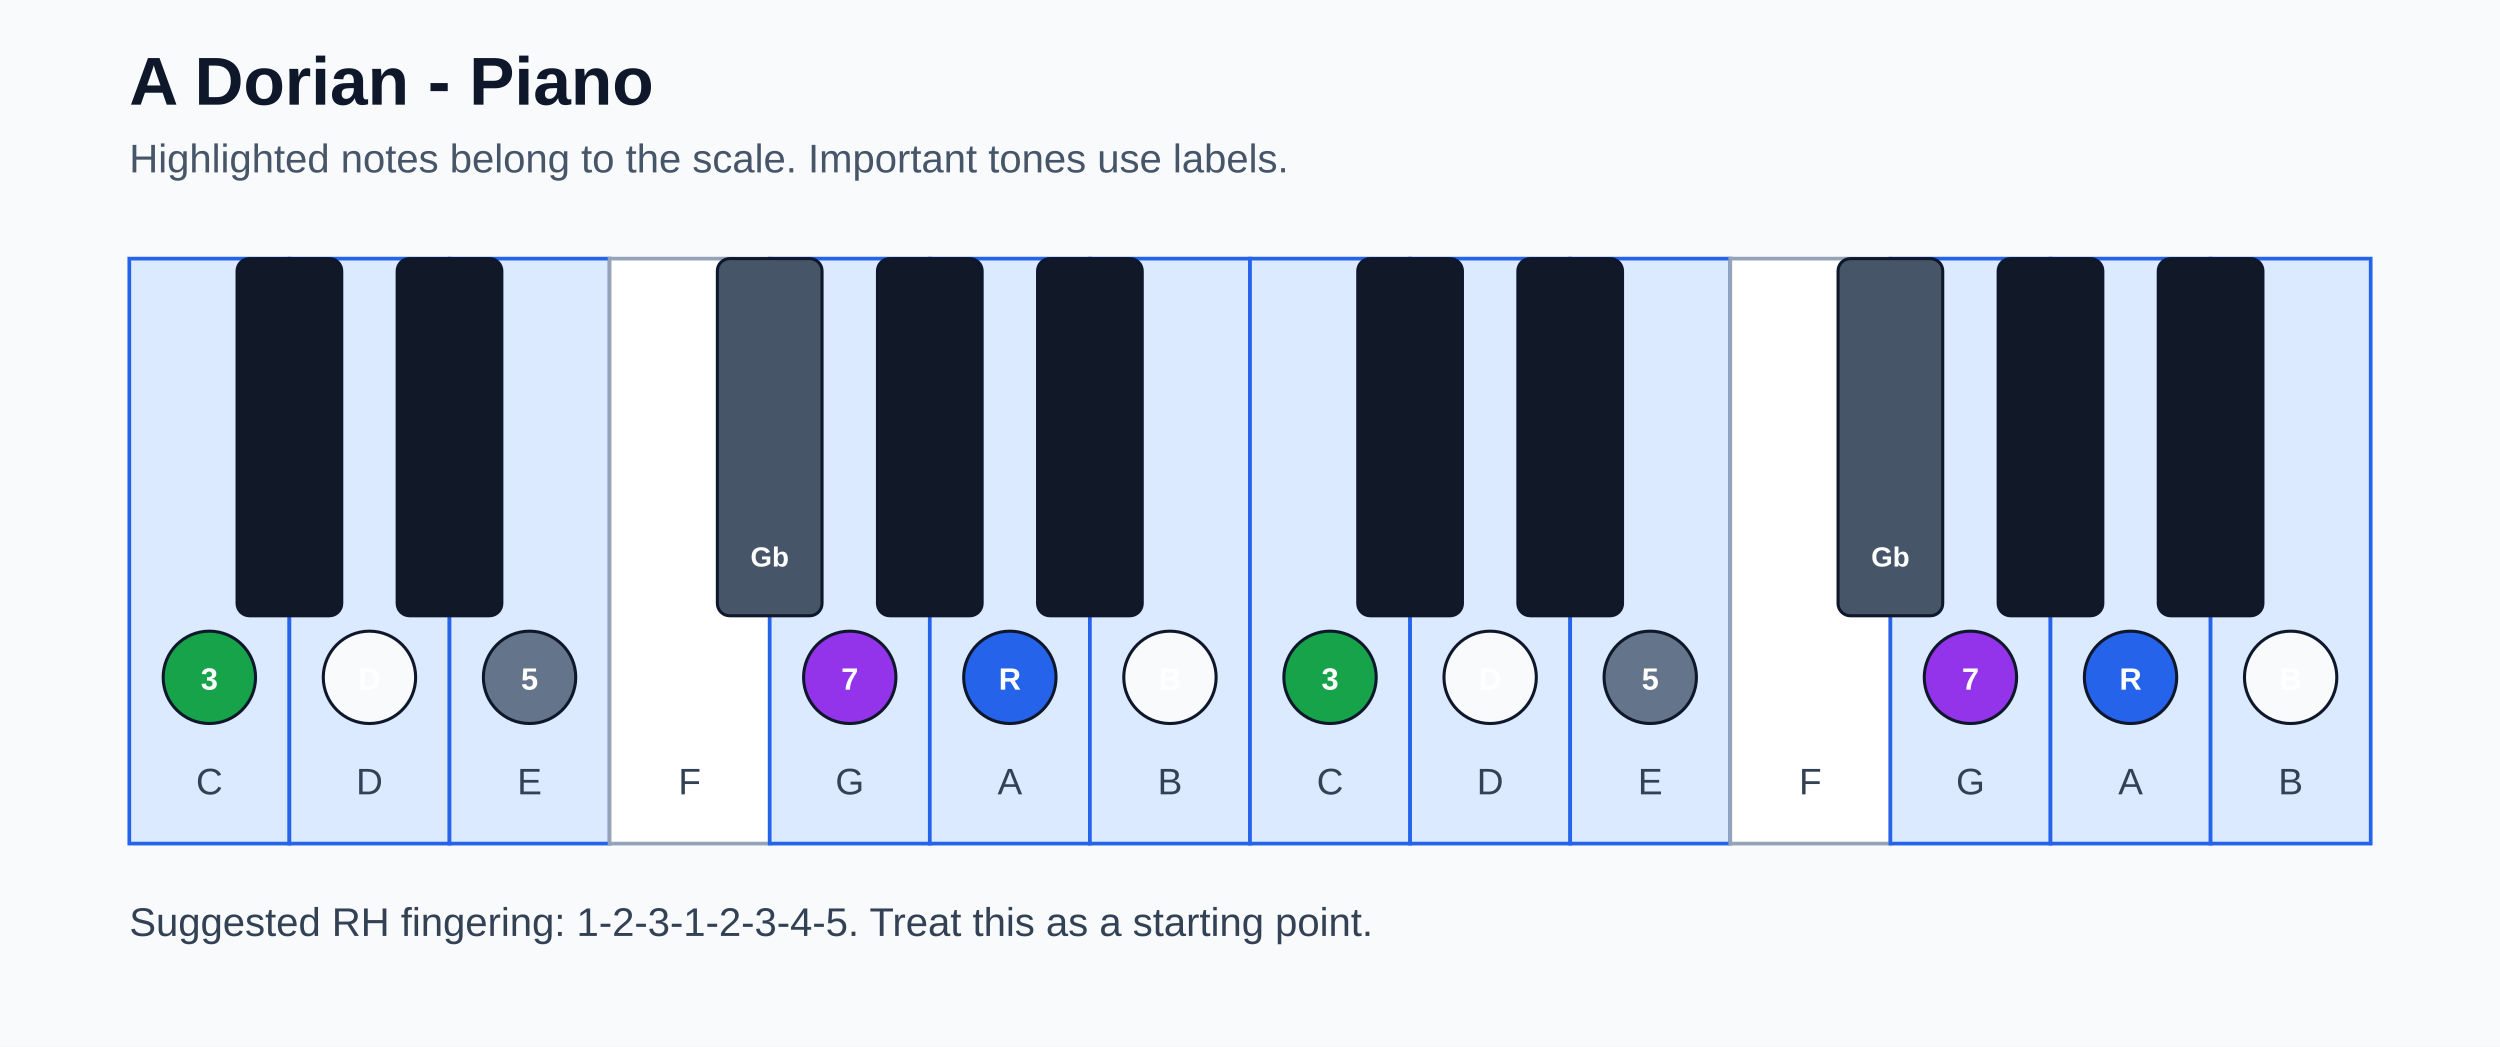
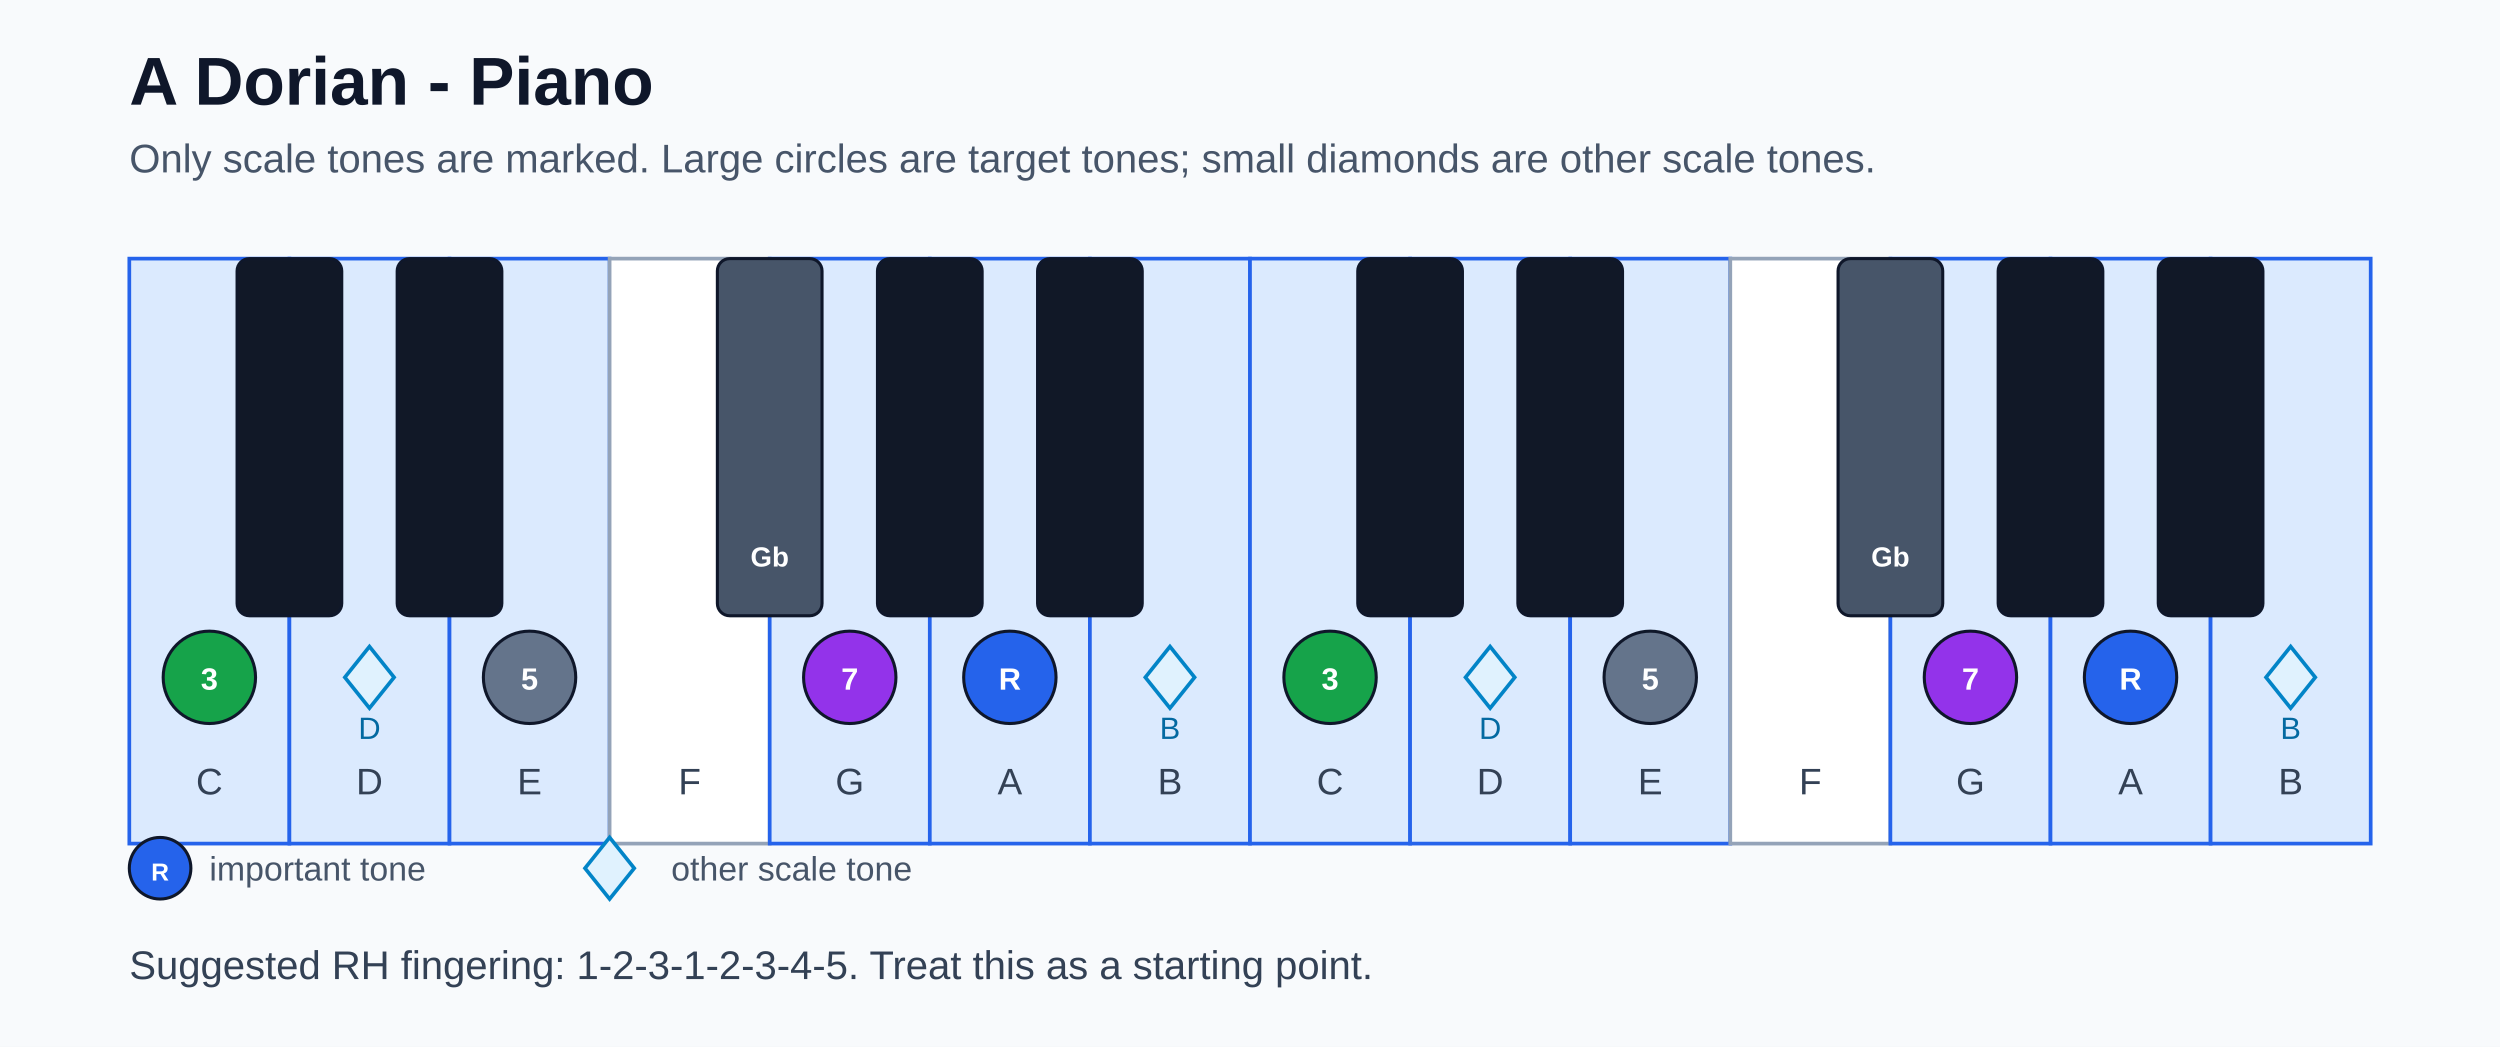
<svg xmlns="http://www.w3.org/2000/svg" width="812" height="340" viewBox="0 0 812 340">
  <rect width="100%" height="100%" fill="#f8fafc" />
  <text x="42" y="34" font-family="Arial, sans-serif" font-size="22" font-weight="700" fill="#0f172a">A Dorian - Piano</text>
-   <text x="42" y="56" font-family="Arial, sans-serif" font-size="13" fill="#475569">Highlighted notes belong to the scale. Important tones use labels.</text>
+   <text x="42" y="56" font-family="Arial, sans-serif" font-size="13" fill="#475569">Only scale tones are marked. Large circles are target tones; small diamonds are other scale tones.</text>
  <rect x="42" y="84" width="52" height="190" fill="#dbeafe" stroke="#2563eb" stroke-width="1.2" />
  <text x="68.0" y="258" text-anchor="middle" font-family="Arial, sans-serif" font-size="12" fill="#334155">C</text>
  <circle cx="68.0" cy="220" r="15" fill="#16a34a" stroke="#0f172a" stroke-width="1" />
  <text x="68.0" y="224" text-anchor="middle" font-family="Arial, sans-serif" font-size="10" font-weight="700" fill="#ffffff">3</text>
  <rect x="94" y="84" width="52" height="190" fill="#dbeafe" stroke="#2563eb" stroke-width="1.2" />
  <text x="120.0" y="258" text-anchor="middle" font-family="Arial, sans-serif" font-size="12" fill="#334155">D</text>
-   <circle cx="120.0" cy="220" r="15" fill="#f8fafc" stroke="#0f172a" stroke-width="1" />
-   <text x="120.0" y="224" text-anchor="middle" font-family="Arial, sans-serif" font-size="10" font-weight="700" fill="#ffffff">D</text>
+   <polygon points="120.0,210 128.0,220 120.0,230 112.0,220" fill="#e0f2fe" stroke="#0284c7" stroke-width="1.2" />
+   <text x="120.0" y="240" text-anchor="middle" font-family="Arial, sans-serif" font-size="10" fill="#0369a1">D</text>
  <rect x="146" y="84" width="52" height="190" fill="#dbeafe" stroke="#2563eb" stroke-width="1.2" />
  <text x="172.0" y="258" text-anchor="middle" font-family="Arial, sans-serif" font-size="12" fill="#334155">E</text>
  <circle cx="172.0" cy="220" r="15" fill="#64748b" stroke="#0f172a" stroke-width="1" />
  <text x="172.0" y="224" text-anchor="middle" font-family="Arial, sans-serif" font-size="10" font-weight="700" fill="#ffffff">5</text>
  <rect x="198" y="84" width="52" height="190" fill="#ffffff" stroke="#94a3b8" stroke-width="1.2" />
  <text x="224.0" y="258" text-anchor="middle" font-family="Arial, sans-serif" font-size="12" fill="#334155">F</text>
  <rect x="250" y="84" width="52" height="190" fill="#dbeafe" stroke="#2563eb" stroke-width="1.2" />
  <text x="276.0" y="258" text-anchor="middle" font-family="Arial, sans-serif" font-size="12" fill="#334155">G</text>
  <circle cx="276.0" cy="220" r="15" fill="#9333ea" stroke="#0f172a" stroke-width="1" />
  <text x="276.0" y="224" text-anchor="middle" font-family="Arial, sans-serif" font-size="10" font-weight="700" fill="#ffffff">7</text>
  <rect x="302" y="84" width="52" height="190" fill="#dbeafe" stroke="#2563eb" stroke-width="1.2" />
  <text x="328.0" y="258" text-anchor="middle" font-family="Arial, sans-serif" font-size="12" fill="#334155">A</text>
  <circle cx="328.0" cy="220" r="15" fill="#2563eb" stroke="#0f172a" stroke-width="1" />
  <text x="328.0" y="224" text-anchor="middle" font-family="Arial, sans-serif" font-size="10" font-weight="700" fill="#ffffff">R</text>
  <rect x="354" y="84" width="52" height="190" fill="#dbeafe" stroke="#2563eb" stroke-width="1.2" />
  <text x="380.0" y="258" text-anchor="middle" font-family="Arial, sans-serif" font-size="12" fill="#334155">B</text>
-   <circle cx="380.0" cy="220" r="15" fill="#f8fafc" stroke="#0f172a" stroke-width="1" />
-   <text x="380.0" y="224" text-anchor="middle" font-family="Arial, sans-serif" font-size="10" font-weight="700" fill="#ffffff">B</text>
+   <polygon points="380.0,210 388.0,220 380.0,230 372.0,220" fill="#e0f2fe" stroke="#0284c7" stroke-width="1.2" />
+   <text x="380.0" y="240" text-anchor="middle" font-family="Arial, sans-serif" font-size="10" fill="#0369a1">B</text>
  <rect x="406" y="84" width="52" height="190" fill="#dbeafe" stroke="#2563eb" stroke-width="1.2" />
  <text x="432.0" y="258" text-anchor="middle" font-family="Arial, sans-serif" font-size="12" fill="#334155">C</text>
  <circle cx="432.0" cy="220" r="15" fill="#16a34a" stroke="#0f172a" stroke-width="1" />
  <text x="432.0" y="224" text-anchor="middle" font-family="Arial, sans-serif" font-size="10" font-weight="700" fill="#ffffff">3</text>
  <rect x="458" y="84" width="52" height="190" fill="#dbeafe" stroke="#2563eb" stroke-width="1.2" />
  <text x="484.0" y="258" text-anchor="middle" font-family="Arial, sans-serif" font-size="12" fill="#334155">D</text>
-   <circle cx="484.0" cy="220" r="15" fill="#f8fafc" stroke="#0f172a" stroke-width="1" />
-   <text x="484.0" y="224" text-anchor="middle" font-family="Arial, sans-serif" font-size="10" font-weight="700" fill="#ffffff">D</text>
+   <polygon points="484.0,210 492.0,220 484.0,230 476.0,220" fill="#e0f2fe" stroke="#0284c7" stroke-width="1.2" />
+   <text x="484.0" y="240" text-anchor="middle" font-family="Arial, sans-serif" font-size="10" fill="#0369a1">D</text>
  <rect x="510" y="84" width="52" height="190" fill="#dbeafe" stroke="#2563eb" stroke-width="1.2" />
  <text x="536.0" y="258" text-anchor="middle" font-family="Arial, sans-serif" font-size="12" fill="#334155">E</text>
  <circle cx="536.0" cy="220" r="15" fill="#64748b" stroke="#0f172a" stroke-width="1" />
  <text x="536.0" y="224" text-anchor="middle" font-family="Arial, sans-serif" font-size="10" font-weight="700" fill="#ffffff">5</text>
  <rect x="562" y="84" width="52" height="190" fill="#ffffff" stroke="#94a3b8" stroke-width="1.2" />
  <text x="588.0" y="258" text-anchor="middle" font-family="Arial, sans-serif" font-size="12" fill="#334155">F</text>
  <rect x="614" y="84" width="52" height="190" fill="#dbeafe" stroke="#2563eb" stroke-width="1.2" />
  <text x="640.0" y="258" text-anchor="middle" font-family="Arial, sans-serif" font-size="12" fill="#334155">G</text>
  <circle cx="640.0" cy="220" r="15" fill="#9333ea" stroke="#0f172a" stroke-width="1" />
  <text x="640.0" y="224" text-anchor="middle" font-family="Arial, sans-serif" font-size="10" font-weight="700" fill="#ffffff">7</text>
  <rect x="666" y="84" width="52" height="190" fill="#dbeafe" stroke="#2563eb" stroke-width="1.2" />
  <text x="692.0" y="258" text-anchor="middle" font-family="Arial, sans-serif" font-size="12" fill="#334155">A</text>
  <circle cx="692.0" cy="220" r="15" fill="#2563eb" stroke="#0f172a" stroke-width="1" />
  <text x="692.0" y="224" text-anchor="middle" font-family="Arial, sans-serif" font-size="10" font-weight="700" fill="#ffffff">R</text>
  <rect x="718" y="84" width="52" height="190" fill="#dbeafe" stroke="#2563eb" stroke-width="1.2" />
  <text x="744.0" y="258" text-anchor="middle" font-family="Arial, sans-serif" font-size="12" fill="#334155">B</text>
-   <circle cx="744.0" cy="220" r="15" fill="#f8fafc" stroke="#0f172a" stroke-width="1" />
-   <text x="744.0" y="224" text-anchor="middle" font-family="Arial, sans-serif" font-size="10" font-weight="700" fill="#ffffff">B</text>
+   <polygon points="744.0,210 752.0,220 744.0,230 736.0,220" fill="#e0f2fe" stroke="#0284c7" stroke-width="1.2" />
+   <text x="744.0" y="240" text-anchor="middle" font-family="Arial, sans-serif" font-size="10" fill="#0369a1">B</text>
  <rect x="77.0" y="84" width="34" height="116" rx="4" fill="#111827" stroke="#0f172a" stroke-width="1" />
  <rect x="129.0" y="84" width="34" height="116" rx="4" fill="#111827" stroke="#0f172a" stroke-width="1" />
  <rect x="233.0" y="84" width="34" height="116" rx="4" fill="#475569" stroke="#0f172a" stroke-width="1" />
  <text x="250.0" y="184" text-anchor="middle" font-family="Arial, sans-serif" font-size="9" font-weight="700" fill="#ffffff">Gb</text>
  <rect x="285.0" y="84" width="34" height="116" rx="4" fill="#111827" stroke="#0f172a" stroke-width="1" />
  <rect x="337.0" y="84" width="34" height="116" rx="4" fill="#111827" stroke="#0f172a" stroke-width="1" />
  <rect x="441.0" y="84" width="34" height="116" rx="4" fill="#111827" stroke="#0f172a" stroke-width="1" />
  <rect x="493.0" y="84" width="34" height="116" rx="4" fill="#111827" stroke="#0f172a" stroke-width="1" />
  <rect x="597.0" y="84" width="34" height="116" rx="4" fill="#475569" stroke="#0f172a" stroke-width="1" />
  <text x="614.0" y="184" text-anchor="middle" font-family="Arial, sans-serif" font-size="9" font-weight="700" fill="#ffffff">Gb</text>
  <rect x="649.0" y="84" width="34" height="116" rx="4" fill="#111827" stroke="#0f172a" stroke-width="1" />
  <rect x="701.0" y="84" width="34" height="116" rx="4" fill="#111827" stroke="#0f172a" stroke-width="1" />
-   <text x="42" y="304" font-family="Arial, sans-serif" font-size="13" fill="#334155">Suggested RH fingering: 1-2-3-1-2-3-4-5. Treat this as a starting point.</text>
+   <circle cx="52" cy="282" r="10" fill="#2563eb" stroke="#0f172a" stroke-width="1" />
+   <text x="52" y="286" text-anchor="middle" font-family="Arial, sans-serif" font-size="8" font-weight="700" fill="#ffffff">R</text>
+   <text x="68" y="286" font-family="Arial, sans-serif" font-size="11" fill="#475569">important tone</text>
+   <polygon points="198,272 206,282 198,292 190,282" fill="#e0f2fe" stroke="#0284c7" stroke-width="1.2" />
+   <text x="218" y="286" font-family="Arial, sans-serif" font-size="11" fill="#475569">other scale tone</text>
+   <text x="42" y="318" font-family="Arial, sans-serif" font-size="13" fill="#334155">Suggested RH fingering: 1-2-3-1-2-3-4-5. Treat this as a starting point.</text>
</svg>
